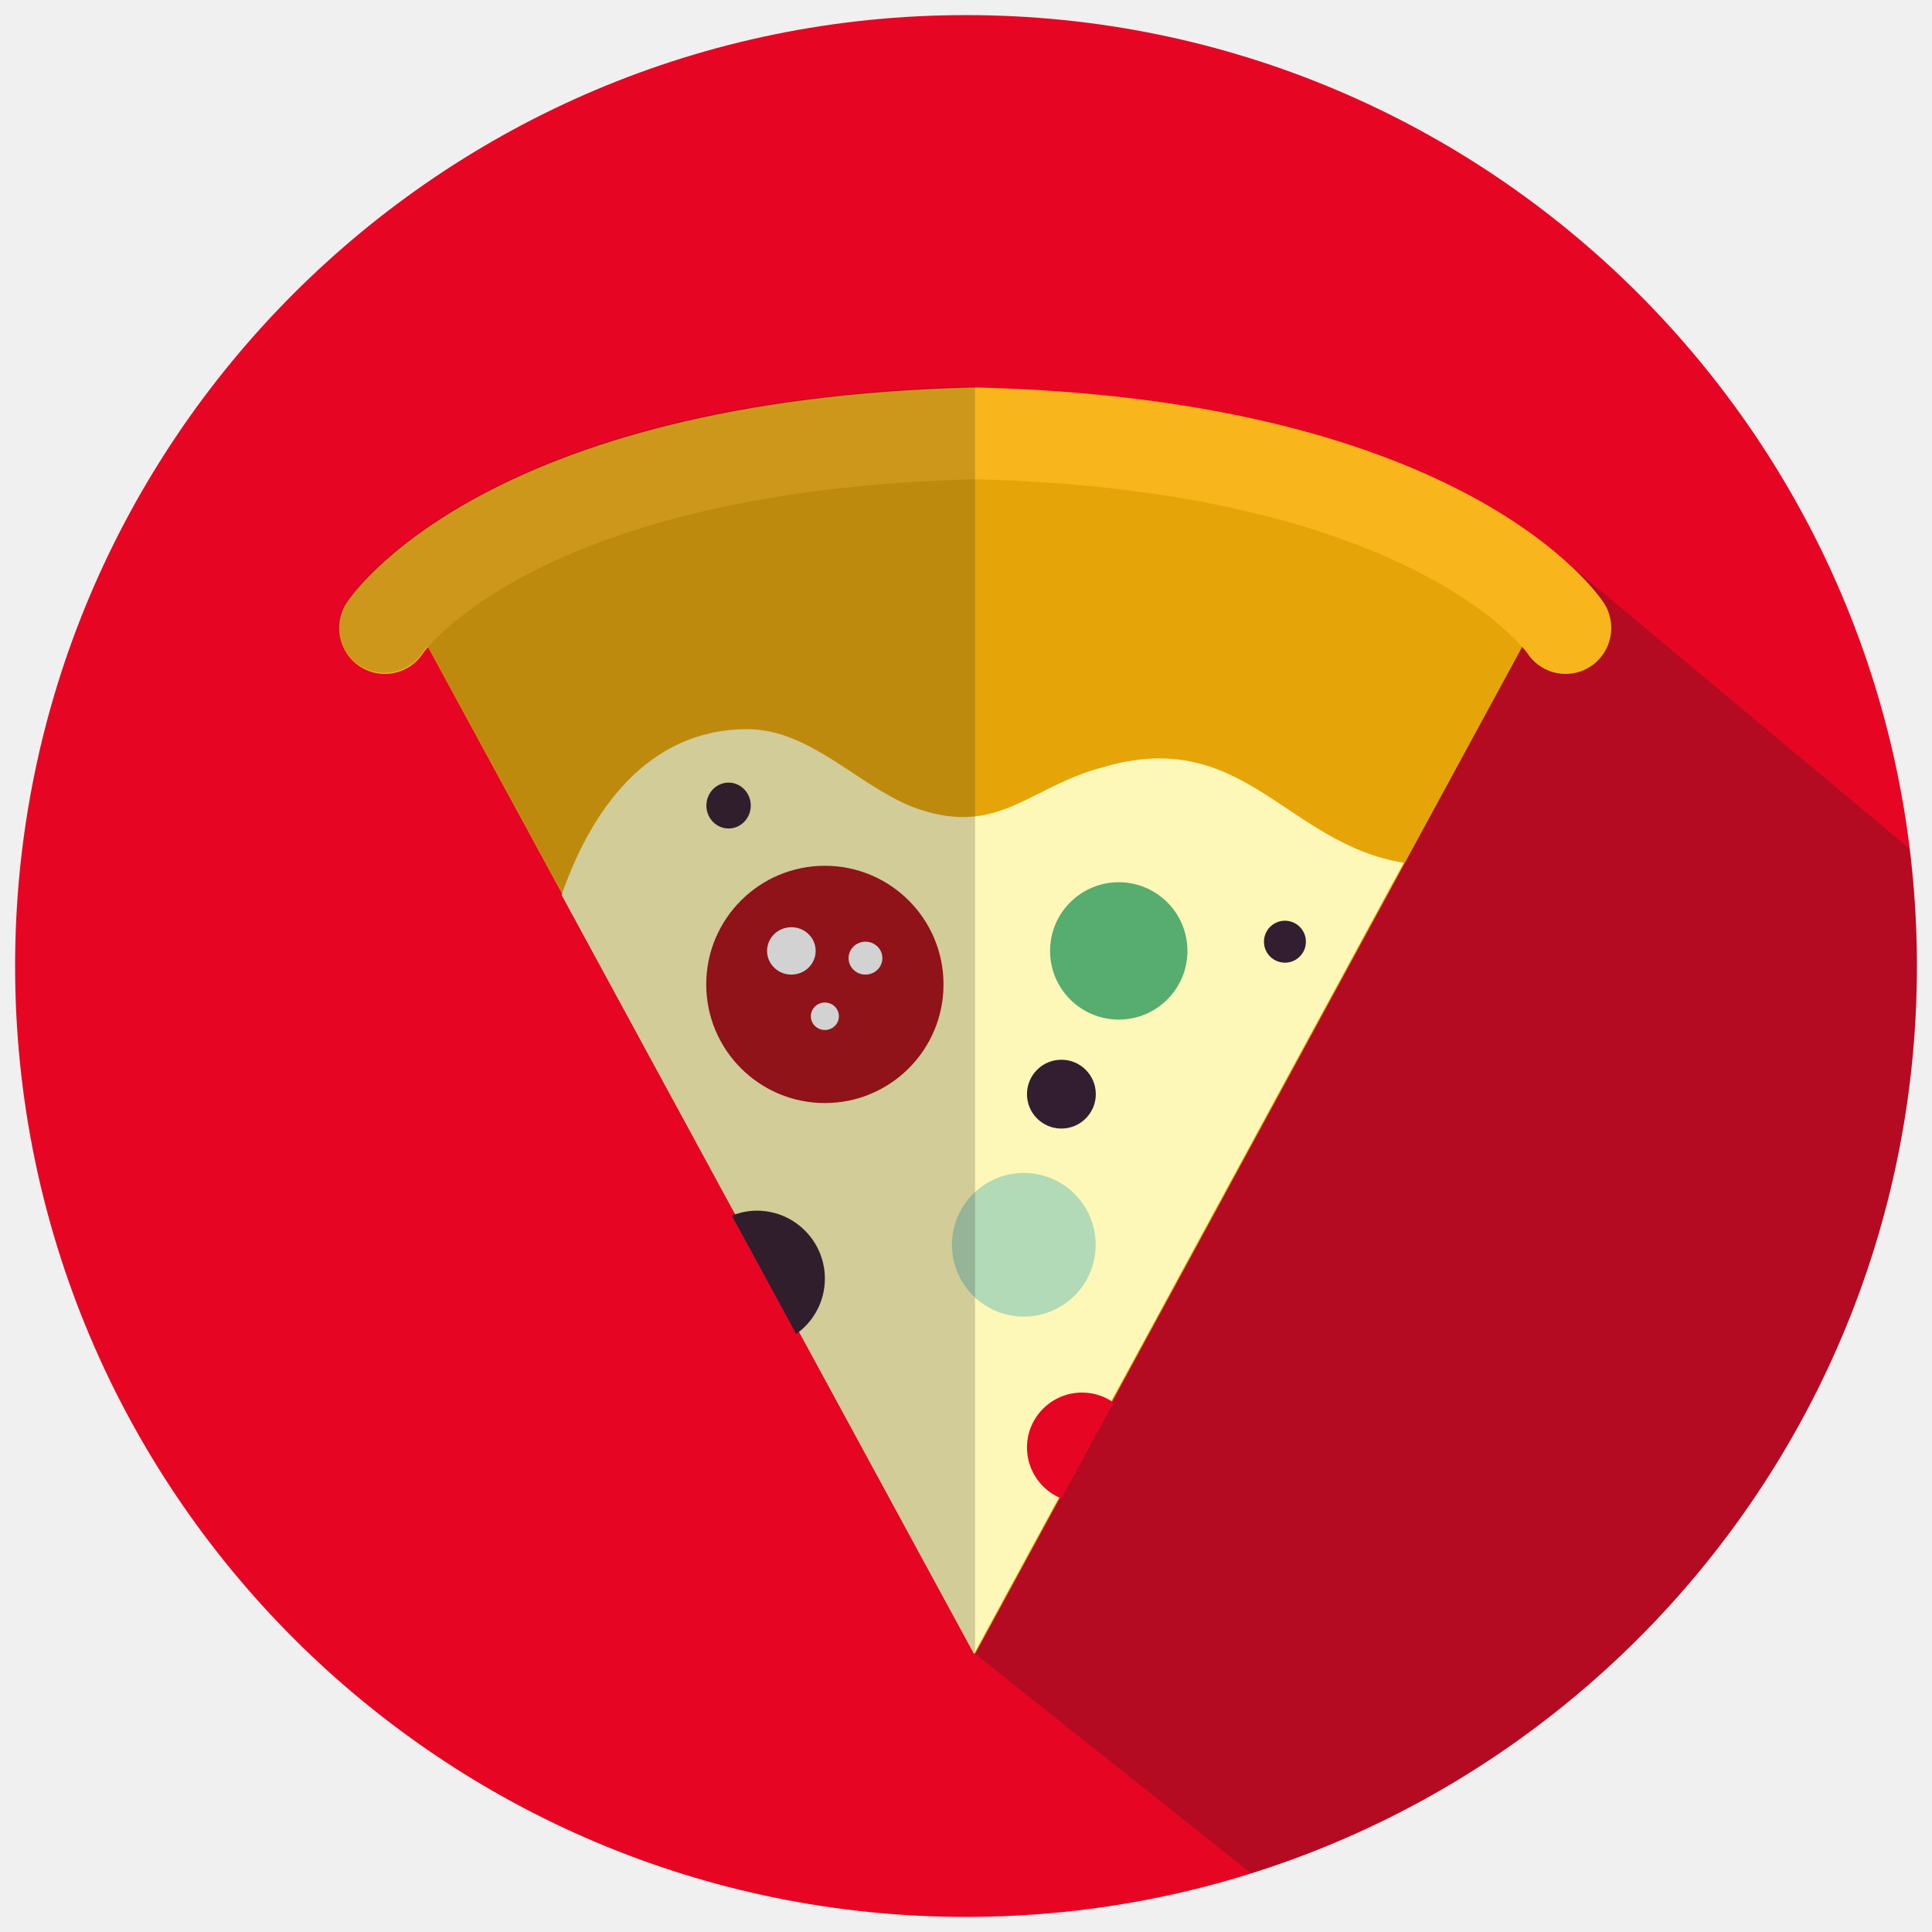
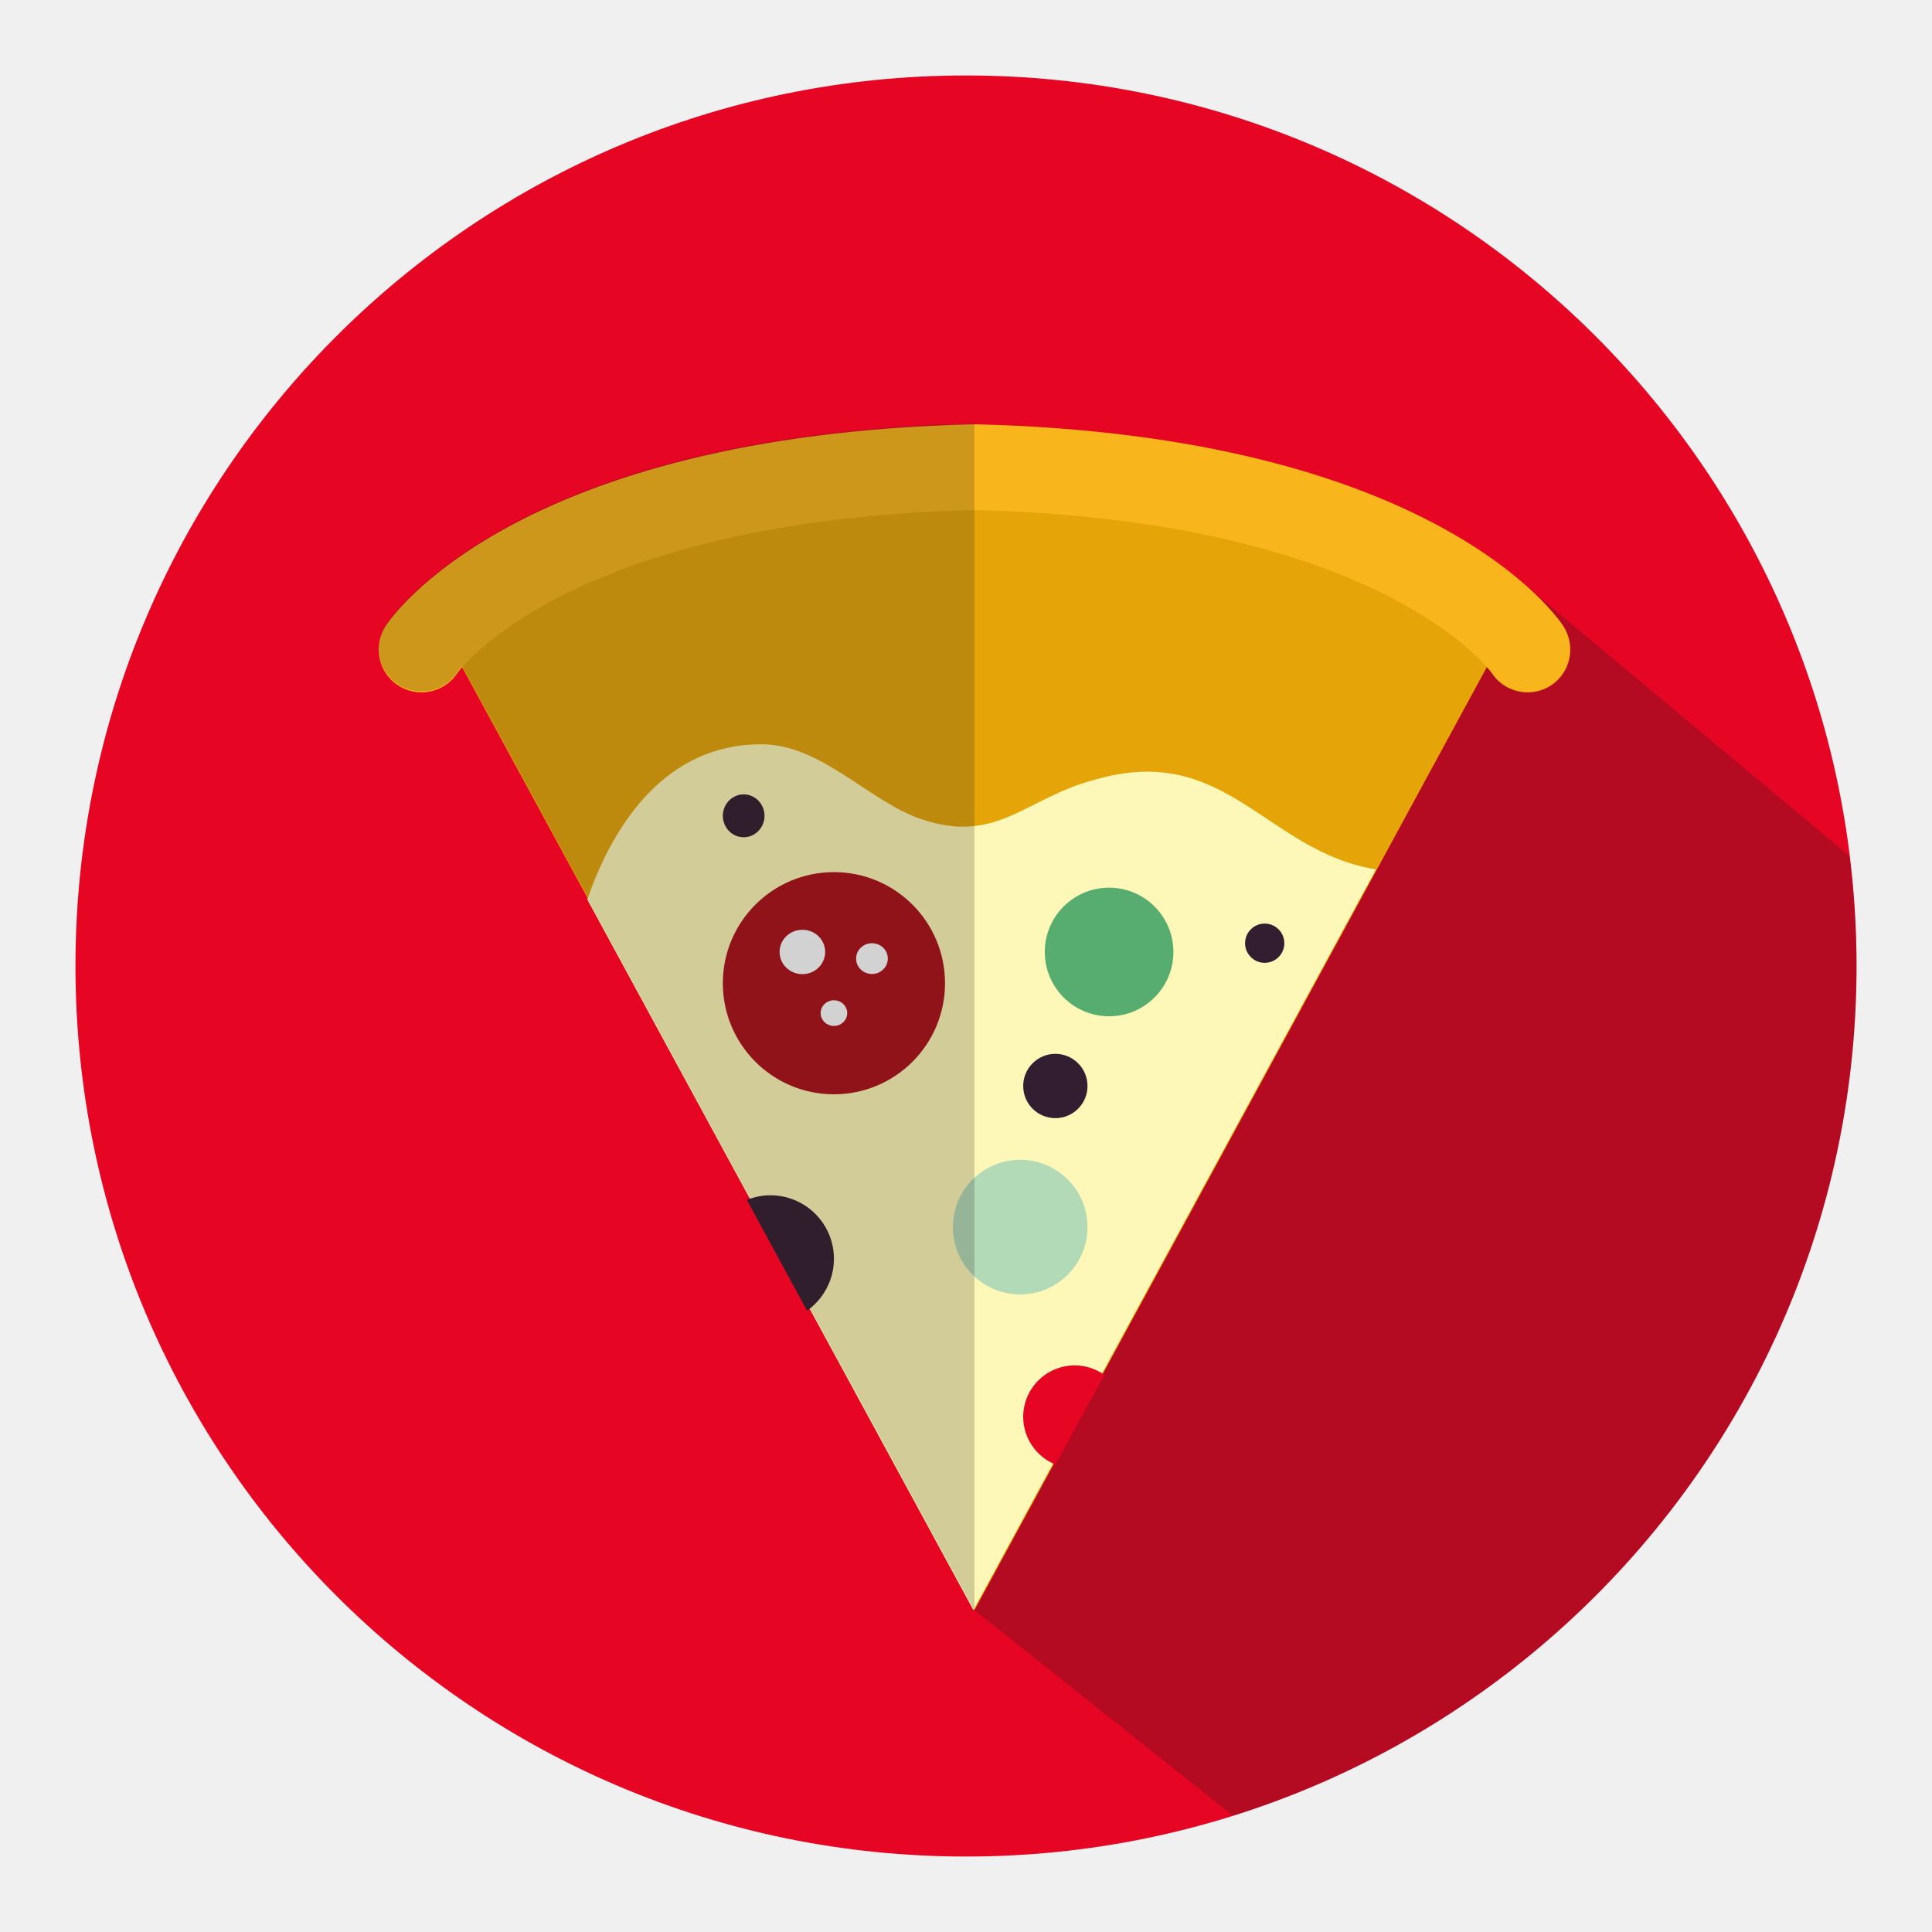
<svg xmlns="http://www.w3.org/2000/svg" width="128" height="128" viewBox="0 0 128 128">
-   <circle fill="#E60624" cx="64" cy="64" r="63" />
-   <path opacity=".25" fill="#241C1D" d="M64 102.66l.59 6.91 18.29 14.54c25.57-8.02 44.12-31.9 44.12-60.11 0-2.64-.18-5.24-.5-7.79l-22.65-18.91-39.85 65.36z" />
-   <path fill-rule="evenodd" clip-rule="evenodd" fill="#E5A509" d="M64.6 109.57l37.6-69.2s-9.62-11.86-37.6-11.66c-27.98-.2-37.6 11.66-37.6 11.66l37.6 69.2z" />
-   <path fill="#F8B51C" d="M106.27 39.96c-.36-.55-9.08-13.49-41.59-14.29l-.07.01-.07-.01c-32.51.79-41.24 13.74-41.59 14.29-.91 1.41-.5 3.29.9 4.2.51.33 1.08.49 1.64.49 1 0 1.97-.49 2.55-1.39.07-.11 7.76-10.79 36.57-11.51 28.62.72 36.42 11.3 36.59 11.54.58.88 1.55 1.36 2.53 1.36.56 0 1.14-.16 1.64-.49 1.4-.91 1.8-2.79.9-4.2z" />
-   <path fill-rule="evenodd" clip-rule="evenodd" fill="#FDF8B7" d="M73.04 50.84c-4.81 1.27-6.83 4.55-12.14 2.78-3.8-1.27-7.08-5.31-11.39-5.31-6.65 0-10.39 5.46-12.3 10.98l27.32 50.28v.01-.01l28.47-52.41c-7.82-1.27-10.61-9.1-19.96-6.32z" />
-   <circle fill-rule="evenodd" clip-rule="evenodd" fill="#AA1018" cx="54.65" cy="65.22" r="7.86" />
-   <ellipse fill="#fff" cx="52.43" cy="63" rx="1.61" ry="1.57" />
-   <ellipse fill="#fff" cx="57.34" cy="63.48" rx="1.12" ry="1.09" />
-   <ellipse fill="#fff" cx="54.65" cy="67.33" rx=".93" ry=".91" />
-   <circle fill="#57AC70" cx="74.12" cy="63" r="4.55" />
-   <circle fill="#B2DAB6" cx="67.83" cy="82.47" r="4.76" />
-   <circle fill-rule="evenodd" clip-rule="evenodd" fill="#331E31" cx="70.32" cy="72.49" r="2.28" />
-   <circle fill-rule="evenodd" clip-rule="evenodd" fill="#331E31" cx="85.13" cy="62.39" r="1.39" />
-   <path fill-rule="evenodd" clip-rule="evenodd" fill="#E60624" d="M71.69 92.26c-2.01 0-3.65 1.63-3.65 3.64 0 1.53.95 2.84 2.28 3.38l3.45-6.36c-.58-.41-1.3-.66-2.08-.66z" />
-   <path fill-rule="evenodd" clip-rule="evenodd" fill="#331E31" d="M54.65 84.71c0-2.48-2.02-4.5-4.5-4.5-.59 0-1.15.12-1.66.33l4.26 7.84c1.15-.82 1.9-2.15 1.9-3.67z" />
-   <ellipse fill-rule="evenodd" clip-rule="evenodd" fill="#331E31" cx="48.27" cy="53.37" rx="1.47" ry="1.52" />
-   <path opacity=".2" fill-rule="evenodd" clip-rule="evenodd" fill="#241C1D" d="M64.6 109.5v-83.89l-.07-.01c-32.52.8-41.25 13.74-41.6 14.29-.91 1.41-.51 3.29.9 4.2.51.33 1.08.49 1.64.49 1 0 1.97-.49 2.55-1.39.01-.01.11-.16.32-.4l8.88 16.35-.03.08 11.5 21.17-.22.08 4.26 7.84.18-.15 11.59 21.33v.01-.01l.03-.06.07.07z" />
+   <circle fill="#E60624" cx="64" cy="64" r="59" />
+   <path opacity=".25" fill="#241C1D" d="M64 100.21l.56 6.47 17.13 13.62c23.94-7.51 41.31-29.88 41.31-56.3 0-2.47-.17-4.9-.47-7.3l-21.22-17.71-37.31 61.22z" />
+   <path fill-rule="evenodd" clip-rule="evenodd" fill="#E5A509" d="M64.56 106.67l35.21-64.8s-9.01-11.11-35.21-10.92c-26.2-.19-35.21 10.92-35.21 10.92l35.21 64.8z" />
+   <path fill="#F8B51C" d="M103.58 41.49c-.33-.52-8.5-12.64-38.95-13.38l-.07.01-.07-.01c-30.45.74-38.62 12.86-38.95 13.38-.85 1.32-.47 3.08.85 3.93.48.31 1.01.45 1.54.45.93 0 1.85-.46 2.39-1.3.07-.1 7.27-10.1 34.25-10.78 26.81.67 34.1 10.58 34.27 10.81.54.82 1.45 1.27 2.37 1.27.53 0 1.06-.15 1.54-.45 1.3-.85 1.68-2.61.83-3.93z" />
+   <path fill-rule="evenodd" clip-rule="evenodd" fill="#FDF8B7" d="M72.46 51.68c-4.5 1.19-6.4 4.27-11.37 2.61-3.55-1.19-6.64-4.98-10.66-4.98-6.23 0-9.73 5.11-11.52 10.28l25.58 47.08v.01-.01l26.67-49.07c-7.33-1.2-9.94-8.52-18.7-5.92z" />
+   <circle fill-rule="evenodd" clip-rule="evenodd" fill="#AA1018" cx="55.25" cy="65.14" r="7.36" />
+   <ellipse fill="#fff" cx="53.16" cy="63.07" rx="1.51" ry="1.47" />
+   <ellipse fill="#fff" cx="57.77" cy="63.51" rx="1.05" ry="1.02" />
+   <ellipse fill="#fff" cx="55.25" cy="67.12" rx=".88" ry=".85" />
+   <circle fill="#57AC70" cx="73.48" cy="63.07" r="4.26" />
+   <circle fill="#B2DAB6" cx="67.59" cy="81.3" r="4.46" />
+   <circle fill-rule="evenodd" clip-rule="evenodd" fill="#331E31" cx="69.92" cy="71.95" r="2.13" />
+   <circle fill-rule="evenodd" clip-rule="evenodd" fill="#331E31" cx="83.79" cy="62.49" r="1.3" />
+   <path fill-rule="evenodd" clip-rule="evenodd" fill="#E60624" d="M71.21 90.46c-1.89 0-3.42 1.53-3.42 3.41 0 1.43.89 2.66 2.14 3.16l3.23-5.95c-.55-.38-1.22-.62-1.95-.62z" />
+   <path fill-rule="evenodd" clip-rule="evenodd" fill="#331E31" d="M55.25 83.4c0-2.33-1.89-4.21-4.21-4.21-.55 0-1.07.11-1.56.31l3.99 7.34c1.07-.77 1.78-2.02 1.78-3.44z" />
+   <ellipse fill-rule="evenodd" clip-rule="evenodd" fill="#331E31" cx="49.27" cy="54.05" rx="1.38" ry="1.42" />
+   <path opacity=".2" fill-rule="evenodd" clip-rule="evenodd" fill="#241C1D" d="M64.56 106.61v-78.56l-.07-.01c-30.45.74-38.62 12.87-38.95 13.38-.85 1.32-.47 3.08.85 3.93.48.31 1.01.45 1.54.45.93 0 1.85-.46 2.39-1.3l.3-.37 8.32 15.31-.03.07 10.77 19.83-.2.07 3.99 7.34.17-.14 10.86 19.98v.01-.01l.03-.06.03.08z" />
</svg>
